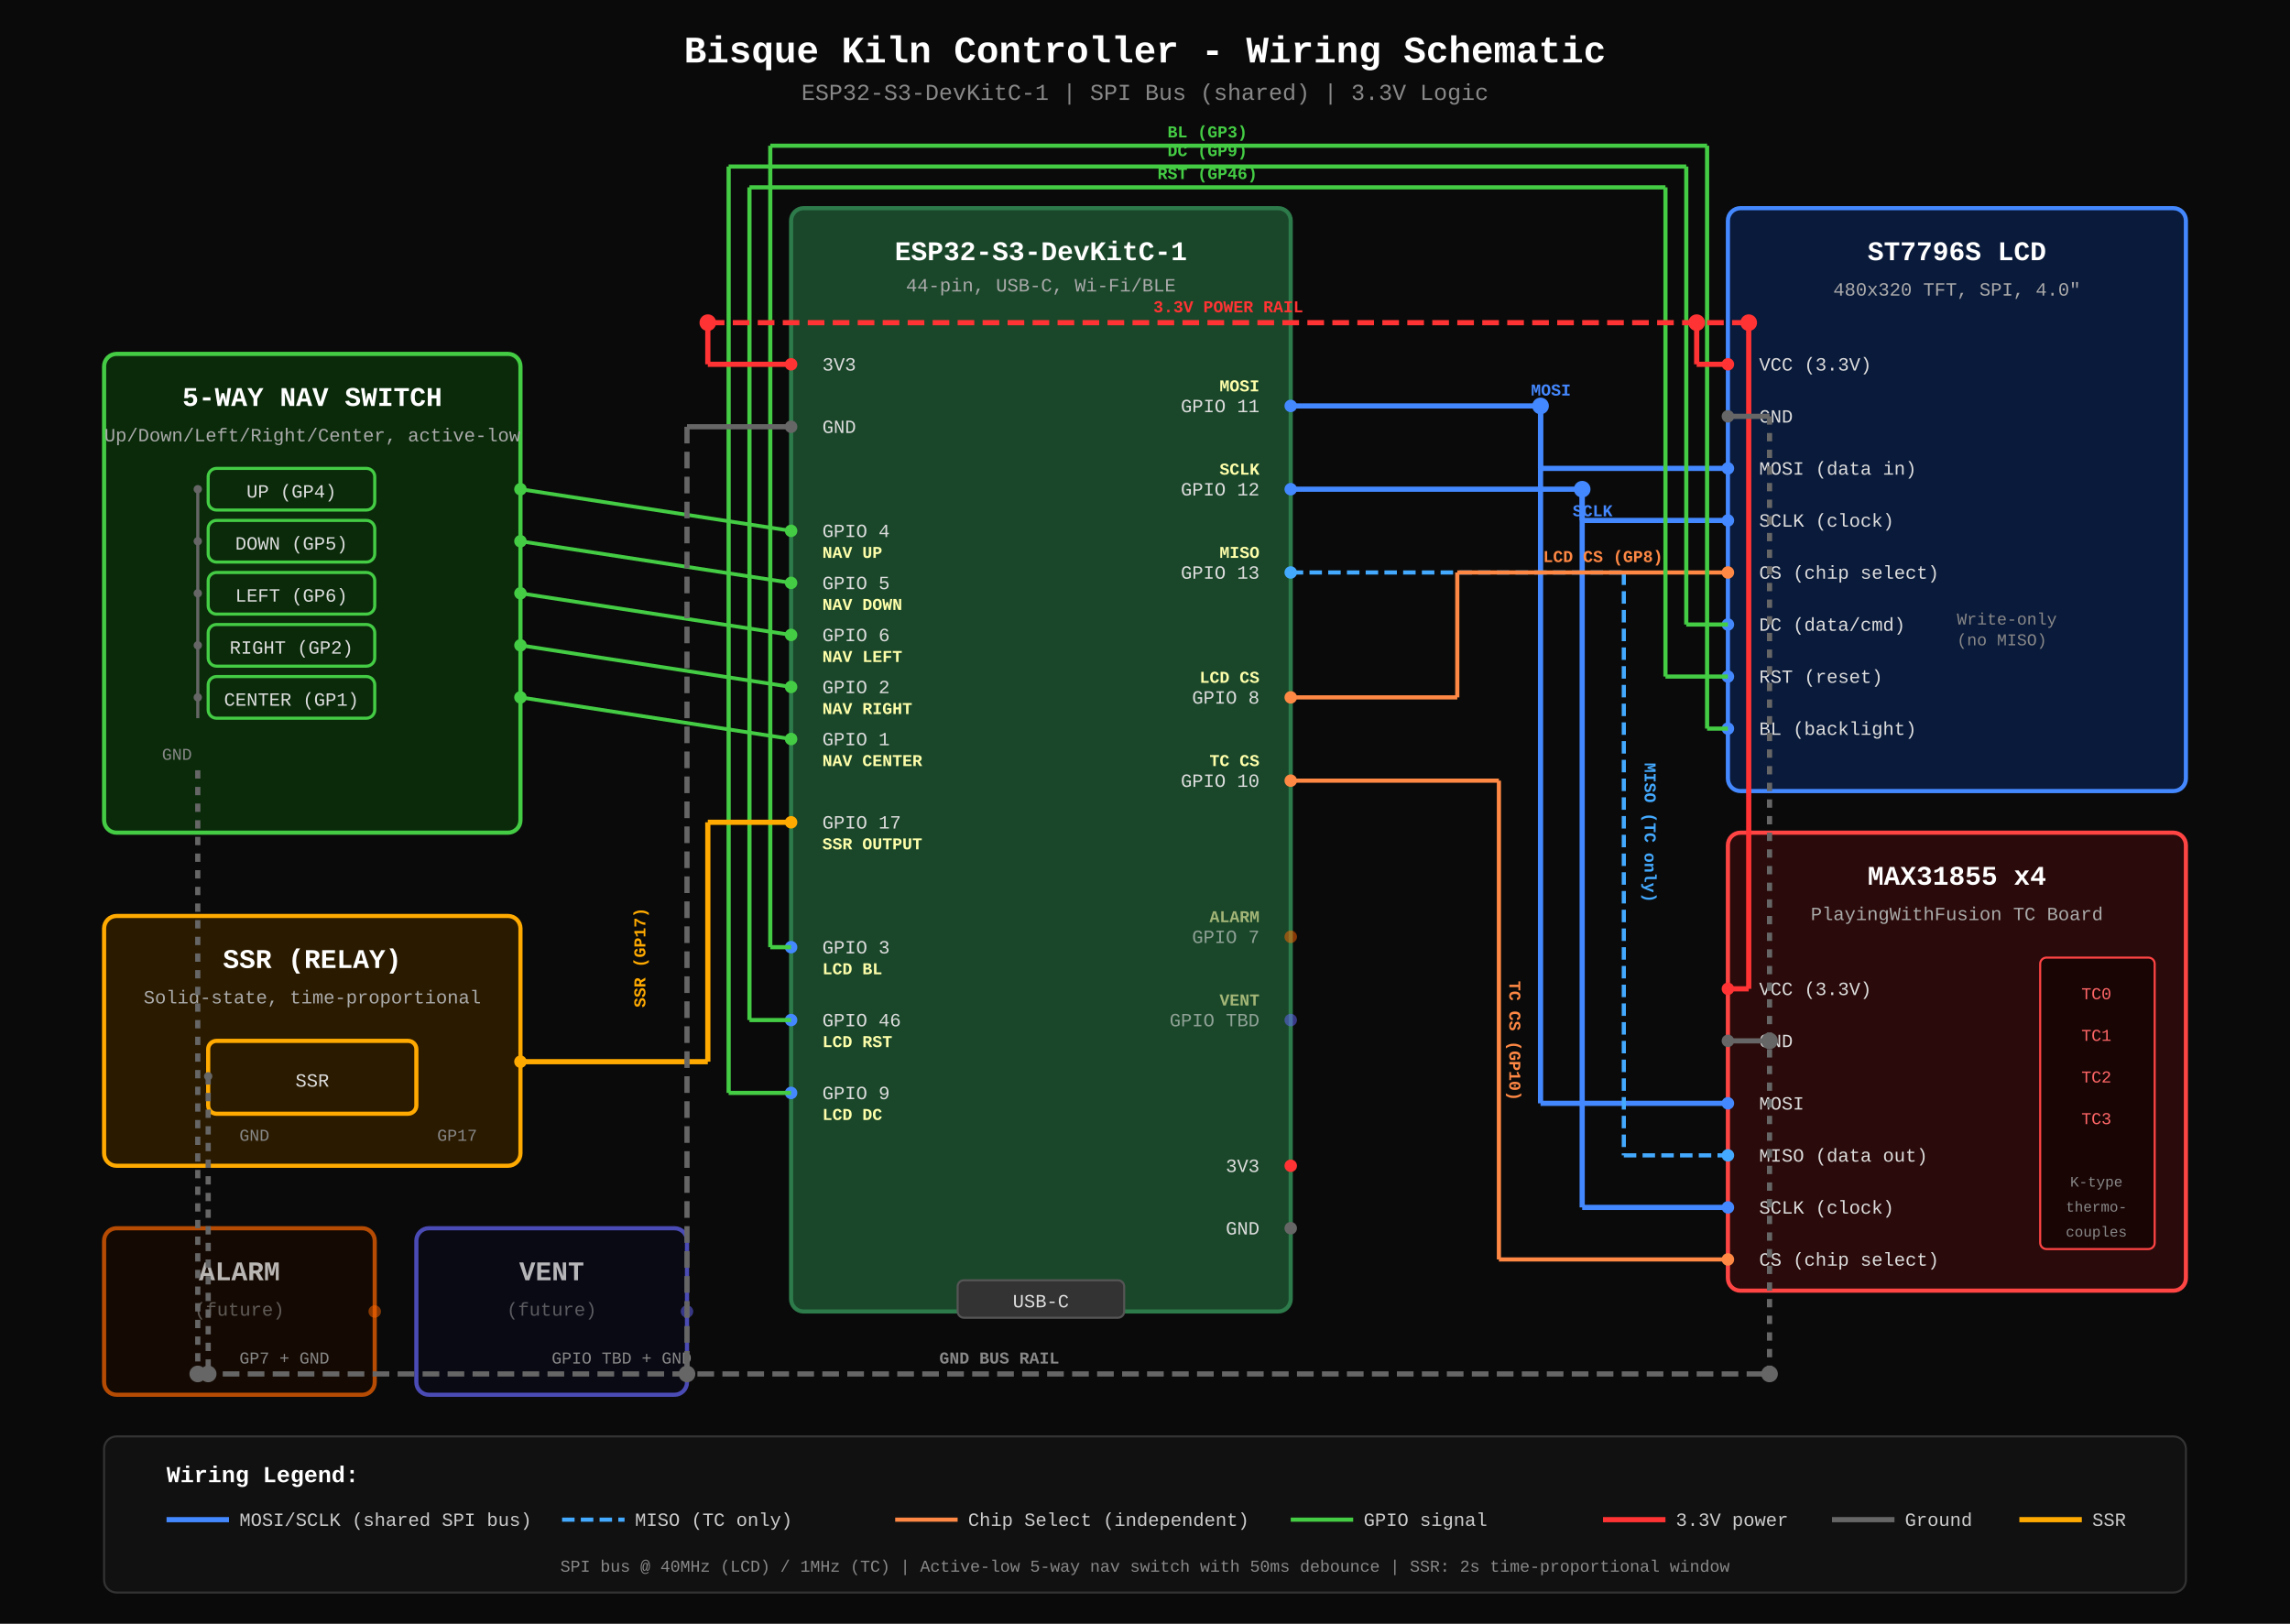
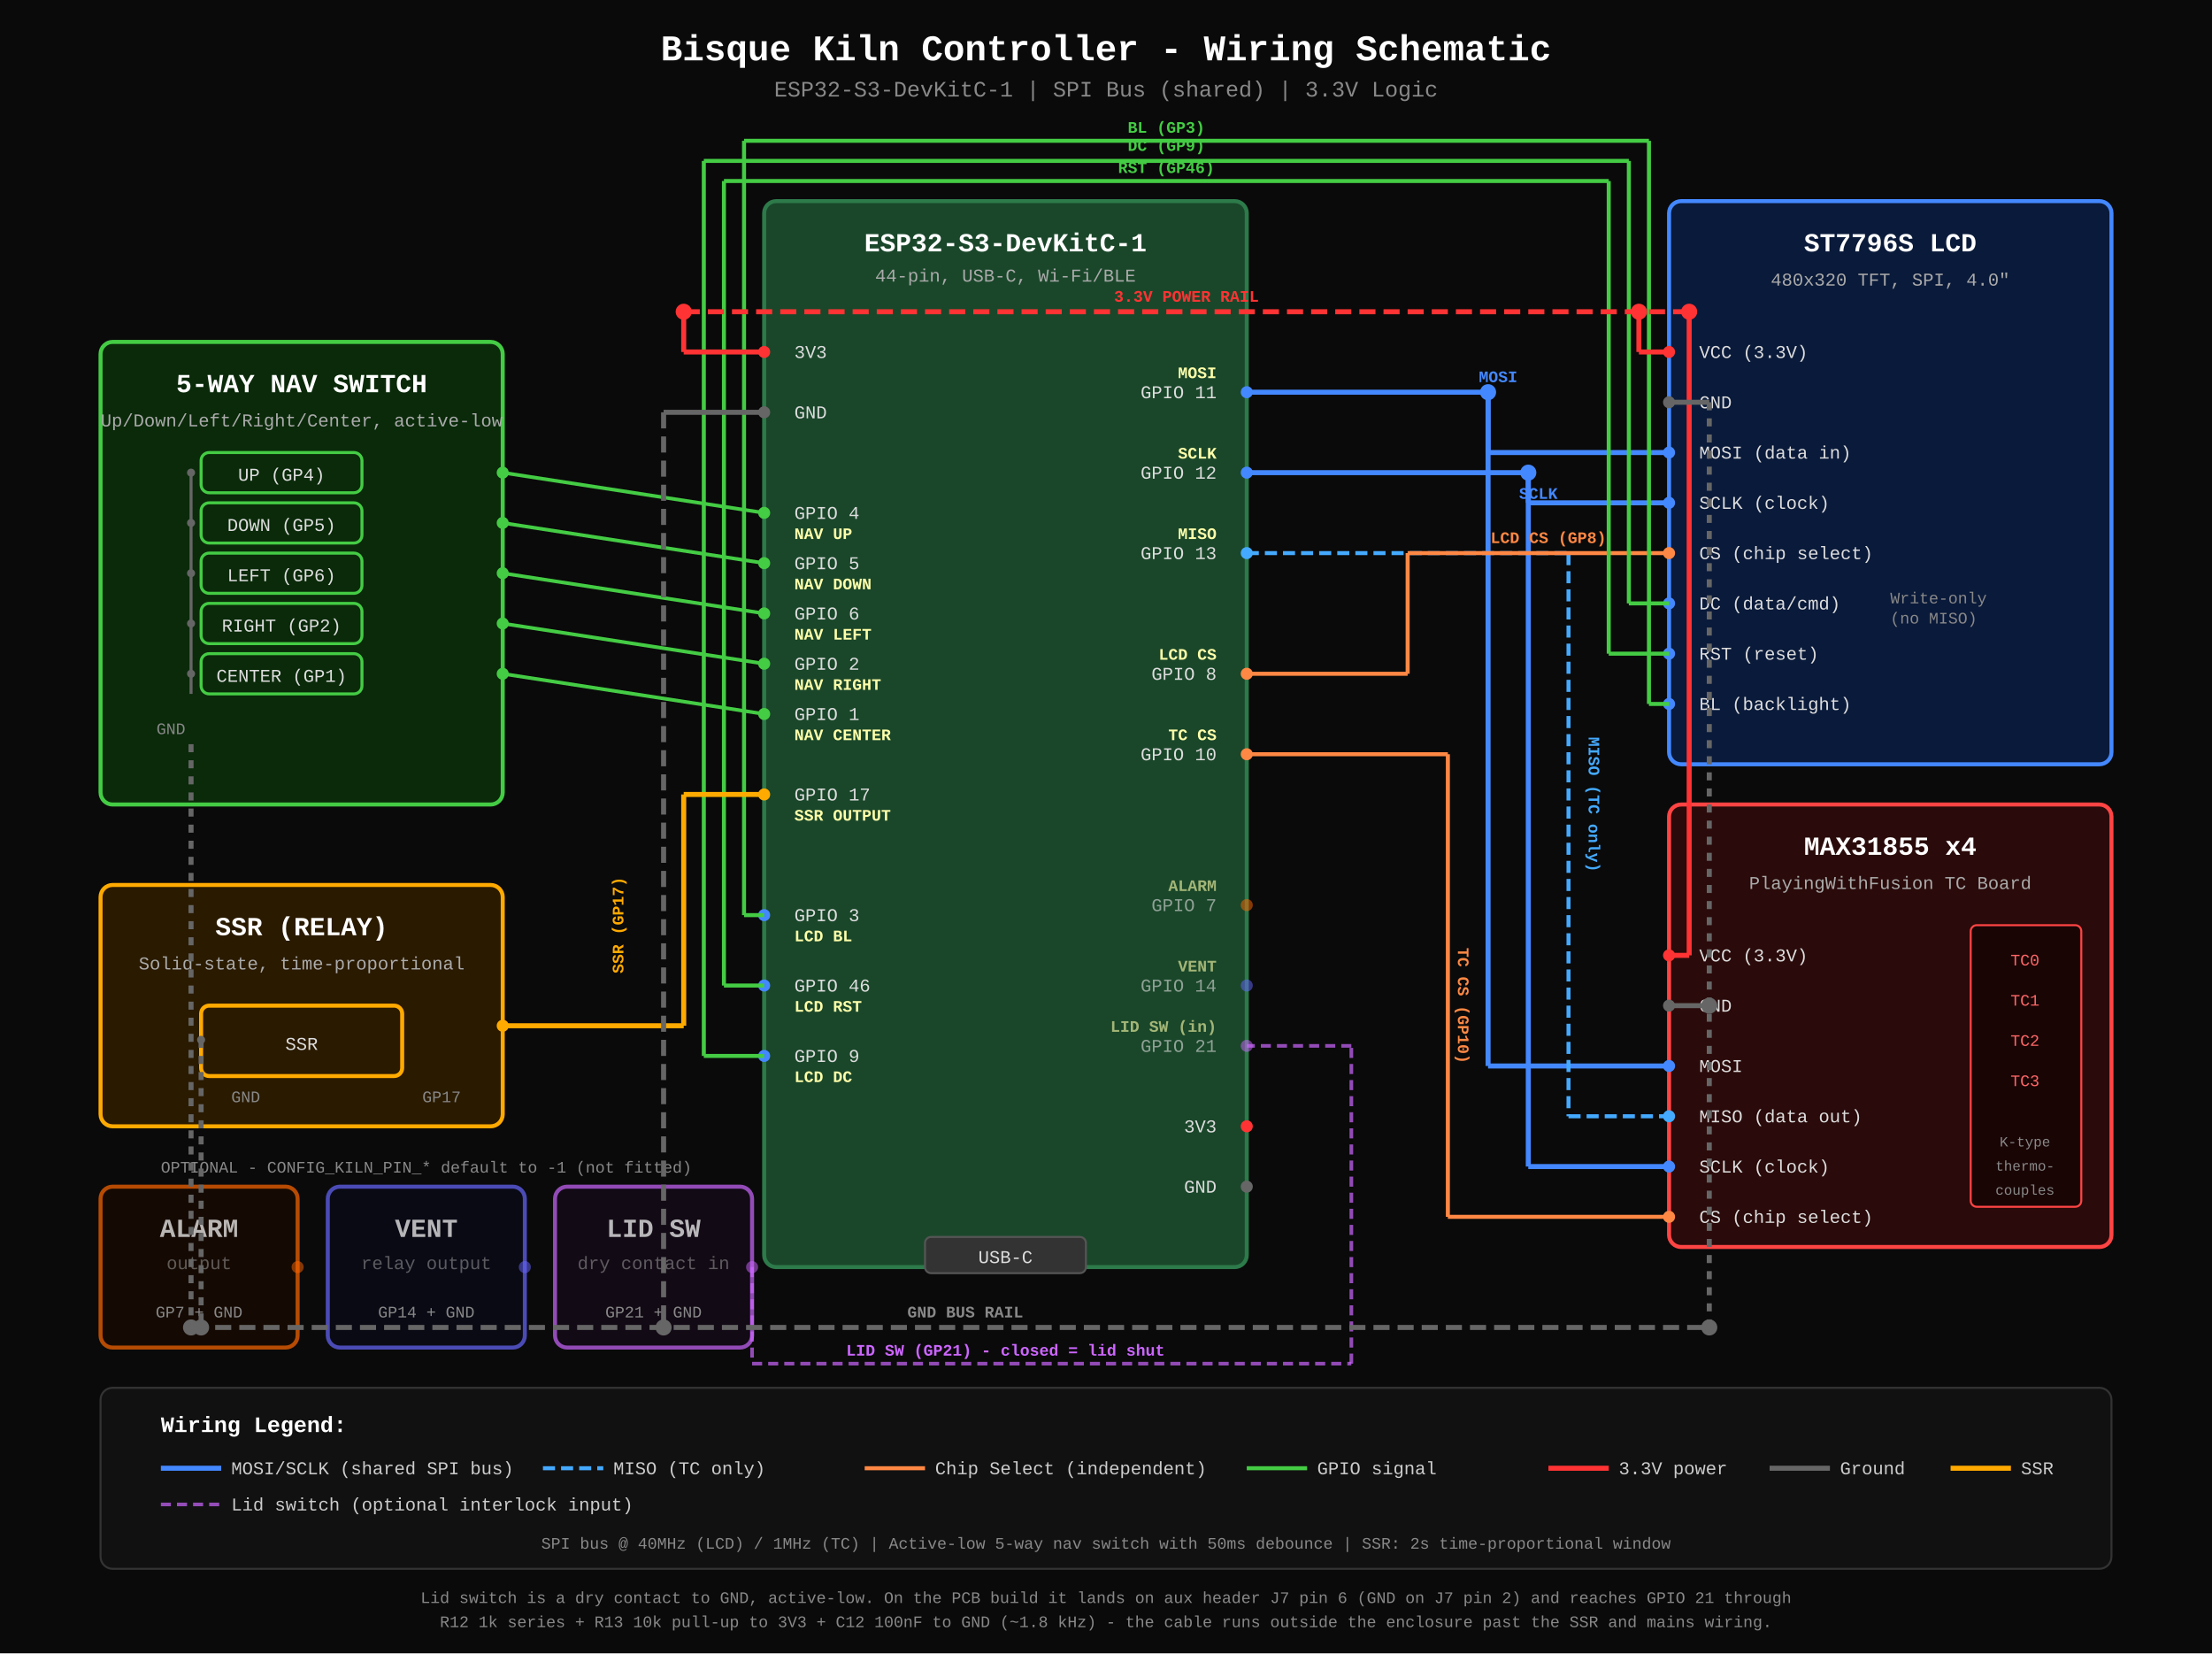
- <svg xmlns="http://www.w3.org/2000/svg" viewBox="0 0 1100 780" font-family="'Courier New', monospace">
+ <svg xmlns="http://www.w3.org/2000/svg" viewBox="0 0 1100 822" font-family="'Courier New', monospace">
  <defs>
    <style>
      .bg { fill: #0a0a0a; }
      .title { font-size: 18px; fill: #fff; text-anchor: middle; font-weight: bold; }
      .subtitle { font-size: 11px; fill: #888; text-anchor: middle; }
      .comp-box { stroke-width: 2; rx: 6; }
      .comp-label { font-size: 13px; fill: #fff; text-anchor: middle; font-weight: bold; }
      .comp-sublabel { font-size: 9px; fill: #aaa; text-anchor: middle; }
      .pin-text { font-size: 9px; fill: #ddd; }
      .pin-text-r { font-size: 9px; fill: #ddd; text-anchor: end; }
      .pin-text-c { font-size: 9px; fill: #ddd; text-anchor: middle; }
      .gpio-text { font-size: 8px; fill: #ffa; font-weight: bold; }
      .gpio-text-r { font-size: 8px; fill: #ffa; font-weight: bold; text-anchor: end; }
      .wire-spi { stroke: #4488ff; stroke-width: 2.5; fill: none; }
      .wire-spi-miso { stroke: #44aaff; stroke-width: 2; fill: none; stroke-dasharray: 6,3; }
      .wire-cs { stroke: #ff8844; stroke-width: 2; fill: none; }
      .wire-gpio { stroke: #44cc44; stroke-width: 2; fill: none; }
      .wire-pwr { stroke: #ff3333; stroke-width: 2.5; fill: none; }
      .wire-gnd { stroke: #666; stroke-width: 2.5; fill: none; }
      .wire-btn { stroke: #44cc44; stroke-width: 1.8; fill: none; }
      .wire-ssr { stroke: #ffaa00; stroke-width: 2.5; fill: none; }
+       .wire-lid { stroke: #cc66ff; stroke-width: 1.8; fill: none; stroke-dasharray: 5,3; opacity: 0.7; }
      .wire-label { font-size: 8px; text-anchor: middle; font-weight: bold; }
      .bus-line { stroke-width: 4; fill: none; }
      .bus-spi { stroke: #4488ff; }
      .bus-pwr { stroke: #ff3333; }
      .bus-gnd { stroke: #666; }
      .node { r: 4; }
      .node-spi { fill: #4488ff; }
      .node-pwr { fill: #ff3333; }
      .node-gnd { fill: #666; }
      .node-cs { fill: #ff8844; }
      .legend-box { fill: #111; stroke: #333; stroke-width: 1; rx: 6; }
      .legend-text { font-size: 9px; fill: #ccc; }
      .legend-title { font-size: 11px; fill: #fff; font-weight: bold; }
      .note { font-size: 8px; fill: #888; }
      .pin-dot { r: 3; }
    </style>
    <marker id="arr" markerWidth="8" markerHeight="6" refX="8" refY="3" orient="auto">
      <path d="M0,0 L8,3 L0,6 Z" fill="#888" />
    </marker>
  </defs>
-   <rect width="1100" height="780" class="bg" />
+   <rect width="1100" height="822" class="bg" />
  <text x="550" y="30" class="title">Bisque Kiln Controller - Wiring Schematic</text>
  <text x="550" y="48" class="subtitle">ESP32-S3-DevKitC-1 | SPI Bus (shared) | 3.3V Logic</text>
  <rect x="380" y="100" width="240" height="530" class="comp-box" fill="#1a472a" stroke="#2d7a4a" />
  <text x="500" y="125" class="comp-label">ESP32-S3-DevKitC-1</text>
  <text x="500" y="140" class="comp-sublabel">44-pin, USB-C, Wi-Fi/BLE</text>
  <g id="esp-left">
    <circle cx="380" cy="175" r="3" fill="#ff3333" />
    <text x="395" y="178" class="pin-text" fill="#ff8888">3V3</text>
    <circle cx="380" cy="205" r="3" fill="#666" />
    <text x="395" y="208" class="pin-text" fill="#999">GND</text>
    <circle cx="380" cy="255" r="3" fill="#44cc44" />
    <text x="395" y="258" class="pin-text">GPIO 4</text>
    <text x="395" y="268" class="gpio-text">NAV UP</text>
    <circle cx="380" cy="280" r="3" fill="#44cc44" />
    <text x="395" y="283" class="pin-text">GPIO 5</text>
    <text x="395" y="293" class="gpio-text">NAV DOWN</text>
    <circle cx="380" cy="305" r="3" fill="#44cc44" />
    <text x="395" y="308" class="pin-text">GPIO 6</text>
    <text x="395" y="318" class="gpio-text">NAV LEFT</text>
    <circle cx="380" cy="330" r="3" fill="#44cc44" />
    <text x="395" y="333" class="pin-text">GPIO 2</text>
    <text x="395" y="343" class="gpio-text">NAV RIGHT</text>
    <circle cx="380" cy="355" r="3" fill="#44cc44" />
    <text x="395" y="358" class="pin-text">GPIO 1</text>
    <text x="395" y="368" class="gpio-text">NAV CENTER</text>
    <circle cx="380" cy="395" r="3" fill="#ffaa00" />
    <text x="395" y="398" class="pin-text">GPIO 17</text>
    <text x="395" y="408" class="gpio-text">SSR OUTPUT</text>
    <circle cx="380" cy="455" r="3" fill="#4488ff" />
    <text x="395" y="458" class="pin-text">GPIO 3</text>
    <text x="395" y="468" class="gpio-text">LCD BL</text>
    <circle cx="380" cy="490" r="3" fill="#4488ff" />
    <text x="395" y="493" class="pin-text">GPIO 46</text>
    <text x="395" y="503" class="gpio-text">LCD RST</text>
    <circle cx="380" cy="525" r="3" fill="#4488ff" />
    <text x="395" y="528" class="pin-text">GPIO 9</text>
    <text x="395" y="538" class="gpio-text">LCD DC</text>
  </g>
  <g id="esp-right">
    <circle cx="620" cy="195" r="3" fill="#4488ff" />
    <text x="605" y="198" class="pin-text-r">GPIO 11</text>
    <text x="605" y="188" class="gpio-text-r">MOSI</text>
    <circle cx="620" cy="235" r="3" fill="#4488ff" />
    <text x="605" y="238" class="pin-text-r">GPIO 12</text>
    <text x="605" y="228" class="gpio-text-r">SCLK</text>
    <circle cx="620" cy="275" r="3" fill="#44aaff" />
    <text x="605" y="278" class="pin-text-r">GPIO 13</text>
    <text x="605" y="268" class="gpio-text-r">MISO</text>
    <circle cx="620" cy="335" r="3" fill="#ff8844" />
    <text x="605" y="338" class="pin-text-r">GPIO 8</text>
    <text x="605" y="328" class="gpio-text-r">LCD CS</text>
    <circle cx="620" cy="375" r="3" fill="#ff8844" />
    <text x="605" y="378" class="pin-text-r">GPIO 10</text>
    <text x="605" y="368" class="gpio-text-r">TC CS</text>
    <circle cx="620" cy="450" r="3" fill="#ff6600" opacity="0.5" />
    <text x="605" y="453" class="pin-text-r" opacity="0.6">GPIO 7</text>
    <text x="605" y="443" class="gpio-text-r" opacity="0.6">ALARM</text>
    <circle cx="620" cy="490" r="3" fill="#6666ff" opacity="0.5" />
-     <text x="605" y="493" class="pin-text-r" opacity="0.6">GPIO TBD</text>
+     <text x="605" y="493" class="pin-text-r" opacity="0.6">GPIO 14</text>
    <text x="605" y="483" class="gpio-text-r" opacity="0.6">VENT</text>
+     <circle cx="620" cy="520" r="3" fill="#cc66ff" opacity="0.5" />
+     <text x="605" y="523" class="pin-text-r" opacity="0.6">GPIO 21</text>
+     <text x="605" y="513" class="gpio-text-r" opacity="0.6" fill="#e0a0ff">LID SW (in)</text>
    <circle cx="620" cy="560" r="3" fill="#ff3333" />
    <text x="605" y="563" class="pin-text-r" fill="#ff8888">3V3</text>
    <circle cx="620" cy="590" r="3" fill="#666" />
    <text x="605" y="593" class="pin-text-r" fill="#999">GND</text>
  </g>
  <rect x="460" y="615" width="80" height="18" fill="#333" stroke="#555" rx="3" />
  <text x="500" y="628" class="pin-text-c" fill="#aaa">USB-C</text>
  <rect x="830" y="100" width="220" height="280" class="comp-box" fill="#0a1a3a" stroke="#4488ff" />
  <text x="940" y="125" class="comp-label" fill="#4488ff">ST7796S LCD</text>
  <text x="940" y="142" class="comp-sublabel">480x320 TFT, SPI, 4.0"</text>
  <circle cx="830" cy="175" r="3" fill="#ff3333" />
  <text x="845" y="178" class="pin-text" fill="#ff8888">VCC (3.3V)</text>
  <circle cx="830" cy="200" r="3" fill="#666" />
  <text x="845" y="203" class="pin-text" fill="#999">GND</text>
  <circle cx="830" cy="225" r="3" fill="#4488ff" />
  <text x="845" y="228" class="pin-text">MOSI (data in)</text>
  <circle cx="830" cy="250" r="3" fill="#4488ff" />
  <text x="845" y="253" class="pin-text">SCLK (clock)</text>
  <circle cx="830" cy="275" r="3" fill="#ff8844" />
  <text x="845" y="278" class="pin-text">CS (chip select)</text>
  <circle cx="830" cy="300" r="3" fill="#4488ff" />
  <text x="845" y="303" class="pin-text">DC (data/cmd)</text>
  <circle cx="830" cy="325" r="3" fill="#4488ff" />
  <text x="845" y="328" class="pin-text">RST (reset)</text>
  <circle cx="830" cy="350" r="3" fill="#4488ff" />
  <text x="845" y="353" class="pin-text">BL (backlight)</text>
  <text x="940" y="300" class="note">Write-only</text>
  <text x="940" y="310" class="note">(no MISO)</text>
  <rect x="830" y="400" width="220" height="220" class="comp-box" fill="#2a0a0a" stroke="#ff4444" />
  <text x="940" y="425" class="comp-label" fill="#ff4444">MAX31855 x4</text>
  <text x="940" y="442" class="comp-sublabel">PlayingWithFusion TC Board</text>
  <circle cx="830" cy="475" r="3" fill="#ff3333" />
  <text x="845" y="478" class="pin-text" fill="#ff8888">VCC (3.3V)</text>
  <circle cx="830" cy="500" r="3" fill="#666" />
  <text x="845" y="503" class="pin-text" fill="#999">GND</text>
  <circle cx="830" cy="530" r="3" fill="#4488ff" />
  <text x="845" y="533" class="pin-text">MOSI</text>
  <circle cx="830" cy="555" r="3" fill="#44aaff" />
  <text x="845" y="558" class="pin-text">MISO (data out)</text>
  <circle cx="830" cy="580" r="3" fill="#4488ff" />
  <text x="845" y="583" class="pin-text">SCLK (clock)</text>
  <circle cx="830" cy="605" r="3" fill="#ff8844" />
  <text x="845" y="608" class="pin-text">CS (chip select)</text>
  <rect x="980" y="460" width="55" height="140" fill="#1a0505" stroke="#ff4444" stroke-width="1" rx="3" />
  <text x="1007" y="480" font-size="8" fill="#ff6666" text-anchor="middle">TC0</text>
  <text x="1007" y="500" font-size="8" fill="#ff6666" text-anchor="middle">TC1</text>
  <text x="1007" y="520" font-size="8" fill="#ff6666" text-anchor="middle">TC2</text>
  <text x="1007" y="540" font-size="8" fill="#ff6666" text-anchor="middle">TC3</text>
  <text x="1007" y="570" font-size="7" fill="#888" text-anchor="middle">K-type</text>
  <text x="1007" y="582" font-size="7" fill="#888" text-anchor="middle">thermo-</text>
  <text x="1007" y="594" font-size="7" fill="#888" text-anchor="middle">couples</text>
  <rect x="50" y="170" width="200" height="230" class="comp-box" fill="#0a2a0a" stroke="#44cc44" />
  <text x="150" y="195" class="comp-label" fill="#44cc44">5-WAY NAV SWITCH</text>
  <text x="150" y="212" class="comp-sublabel">Up/Down/Left/Right/Center, active-low</text>
  <g transform="translate(100, 225)">
    <rect x="0" y="0" width="80" height="20" fill="none" stroke="#44cc44" stroke-width="1.5" rx="4" />
    <text x="40" y="14" class="pin-text-c" fill="#44cc44">UP (GP4)</text>
  </g>
  <g transform="translate(100, 250)">
    <rect x="0" y="0" width="80" height="20" fill="none" stroke="#44cc44" stroke-width="1.5" rx="4" />
    <text x="40" y="14" class="pin-text-c" fill="#44cc44">DOWN (GP5)</text>
  </g>
  <g transform="translate(100, 275)">
    <rect x="0" y="0" width="80" height="20" fill="none" stroke="#44cc44" stroke-width="1.5" rx="4" />
    <text x="40" y="14" class="pin-text-c" fill="#44cc44">LEFT (GP6)</text>
  </g>
  <g transform="translate(100, 300)">
    <rect x="0" y="0" width="80" height="20" fill="none" stroke="#44cc44" stroke-width="1.5" rx="4" />
    <text x="40" y="14" class="pin-text-c" fill="#44cc44">RIGHT (GP2)</text>
  </g>
  <g transform="translate(100, 325)">
    <rect x="0" y="0" width="80" height="20" fill="none" stroke="#44cc44" stroke-width="1.5" rx="4" />
    <text x="40" y="14" class="pin-text-c" fill="#44cc44">CENTER (GP1)</text>
  </g>
  <line x1="95" y1="235" x2="95" y2="345" stroke="#666" stroke-width="1.5" />
  <circle cx="95" cy="235" r="2" fill="#666" />
  <circle cx="95" cy="260" r="2" fill="#666" />
  <circle cx="95" cy="285" r="2" fill="#666" />
  <circle cx="95" cy="310" r="2" fill="#666" />
  <circle cx="95" cy="335" r="2" fill="#666" />
  <text x="85" y="365" class="note" text-anchor="middle">GND</text>
  <circle cx="250" cy="235" r="3" fill="#44cc44" />
  <circle cx="250" cy="260" r="3" fill="#44cc44" />
  <circle cx="250" cy="285" r="3" fill="#44cc44" />
  <circle cx="250" cy="310" r="3" fill="#44cc44" />
  <circle cx="250" cy="335" r="3" fill="#44cc44" />
  <rect x="50" y="440" width="200" height="120" class="comp-box" fill="#2a1a00" stroke="#ffaa00" />
  <text x="150" y="465" class="comp-label" fill="#ffaa00">SSR (RELAY)</text>
  <text x="150" y="482" class="comp-sublabel">Solid-state, time-proportional</text>
  <rect x="100" y="500" width="100" height="35" fill="none" stroke="#ffaa00" stroke-width="2" rx="4" />
  <text x="150" y="522" class="pin-text-c" fill="#ffaa00">SSR</text>
  <circle cx="250" cy="510" r="3" fill="#ffaa00" />
  <text x="115" y="548" class="note">GND</text>
  <circle cx="100" cy="517" r="2" fill="#666" />
  <text x="210" y="548" class="note">GP17</text>
-   <rect x="50" y="590" width="130" height="80" class="comp-box" fill="#1a0a00" stroke="#ff6600" opacity="0.7" />
-   <text x="115" y="615" class="comp-label" fill="#ff6600" opacity="0.7">ALARM</text>
-   <text x="115" y="632" class="comp-sublabel" opacity="0.5">(future)</text>
-   <circle cx="180" cy="630" r="3" fill="#ff6600" opacity="0.5" />
-   <text x="115" y="655" class="note">GP7 + GND</text>
-   <rect x="200" y="590" width="130" height="80" class="comp-box" fill="#0a0a1a" stroke="#6666ff" opacity="0.7" />
-   <text x="265" y="615" class="comp-label" fill="#6666ff" opacity="0.7">VENT</text>
-   <text x="265" y="632" class="comp-sublabel" opacity="0.5">(future)</text>
-   <circle cx="330" cy="630" r="3" fill="#6666ff" opacity="0.5" />
-   <text x="265" y="655" class="note">GPIO TBD + GND</text>
+   <text x="212" y="583" class="note" text-anchor="middle" fill="#999">OPTIONAL - CONFIG_KILN_PIN_* default to -1 (not fitted)</text>
+   <rect x="50" y="590" width="98" height="80" class="comp-box" fill="#1a0a00" stroke="#ff6600" opacity="0.7" />
+   <text x="99" y="615" class="comp-label" fill="#ff6600" opacity="0.7">ALARM</text>
+   <text x="99" y="631" class="comp-sublabel" opacity="0.5">output</text>
+   <circle cx="148" cy="630" r="3" fill="#ff6600" opacity="0.5" />
+   <text x="99" y="655" class="note" text-anchor="middle">GP7 + GND</text>
+   <rect x="163" y="590" width="98" height="80" class="comp-box" fill="#0a0a1a" stroke="#6666ff" opacity="0.7" />
+   <text x="212" y="615" class="comp-label" fill="#6666ff" opacity="0.7">VENT</text>
+   <text x="212" y="631" class="comp-sublabel" opacity="0.5">relay output</text>
+   <circle cx="261" cy="630" r="3" fill="#6666ff" opacity="0.5" />
+   <text x="212" y="655" class="note" text-anchor="middle">GP14 + GND</text>
+   <rect x="276" y="590" width="98" height="80" class="comp-box" fill="#150a1a" stroke="#cc66ff" opacity="0.7" />
+   <text x="325" y="615" class="comp-label" fill="#cc66ff" opacity="0.7">LID SW</text>
+   <text x="325" y="631" class="comp-sublabel" opacity="0.5">dry contact in</text>
+   <circle cx="374" cy="630" r="3" fill="#cc66ff" opacity="0.5" />
+   <text x="325" y="655" class="note" text-anchor="middle">GP21 + GND</text>
  <line x1="620" y1="195" x2="740" y2="195" class="wire-spi" />
  <circle cx="740" cy="195" r="4" class="node node-spi" />
  <line x1="740" y1="195" x2="740" y2="225" class="wire-spi" />
  <line x1="740" y1="225" x2="830" y2="225" class="wire-spi" />
  <line x1="740" y1="195" x2="740" y2="530" class="wire-spi" />
  <line x1="740" y1="530" x2="830" y2="530" class="wire-spi" />
  <text x="745" y="190" class="wire-label" fill="#4488ff" text-anchor="start">MOSI</text>
  <line x1="620" y1="235" x2="760" y2="235" class="wire-spi" />
  <circle cx="760" cy="235" r="4" class="node node-spi" />
  <line x1="760" y1="235" x2="760" y2="250" class="wire-spi" />
  <line x1="760" y1="250" x2="830" y2="250" class="wire-spi" />
  <line x1="760" y1="235" x2="760" y2="580" class="wire-spi" />
  <line x1="760" y1="580" x2="830" y2="580" class="wire-spi" />
  <text x="765" y="248" class="wire-label" fill="#4488ff" text-anchor="start">SCLK</text>
  <line x1="620" y1="275" x2="780" y2="275" class="wire-spi-miso" />
  <line x1="780" y1="275" x2="780" y2="555" class="wire-spi-miso" />
  <line x1="780" y1="555" x2="830" y2="555" class="wire-spi-miso" />
  <text x="790" y="400" class="wire-label" fill="#44aaff" text-anchor="start" transform="rotate(90, 790, 400)">MISO (TC only)</text>
  <line x1="620" y1="335" x2="700" y2="335" class="wire-cs" />
  <line x1="700" y1="335" x2="700" y2="275" class="wire-cs" />
  <line x1="700" y1="275" x2="830" y2="275" class="wire-cs" />
  <text x="770" y="270" class="wire-label" fill="#ff8844">LCD CS (GP8)</text>
  <line x1="620" y1="375" x2="720" y2="375" class="wire-cs" />
  <line x1="720" y1="375" x2="720" y2="605" class="wire-cs" />
  <line x1="720" y1="605" x2="830" y2="605" class="wire-cs" />
  <text x="725" y="500" class="wire-label" fill="#ff8844" text-anchor="start" transform="rotate(90, 725, 500)">TC CS (GP10)</text>
  <line x1="380" y1="525" x2="350" y2="525" class="wire-gpio" />
  <line x1="350" y1="525" x2="350" y2="80" class="wire-gpio" />
  <line x1="350" y1="80" x2="810" y2="80" class="wire-gpio" />
  <line x1="810" y1="80" x2="810" y2="300" class="wire-gpio" />
  <line x1="810" y1="300" x2="830" y2="300" class="wire-gpio" />
  <text x="580" y="75" class="wire-label" fill="#44cc44">DC (GP9)</text>
  <line x1="380" y1="490" x2="360" y2="490" class="wire-gpio" />
  <line x1="360" y1="490" x2="360" y2="90" class="wire-gpio" />
  <line x1="360" y1="90" x2="800" y2="90" class="wire-gpio" />
  <line x1="800" y1="90" x2="800" y2="325" class="wire-gpio" />
  <line x1="800" y1="325" x2="830" y2="325" class="wire-gpio" />
  <text x="580" y="86" class="wire-label" fill="#44cc44">RST (GP46)</text>
  <line x1="380" y1="455" x2="370" y2="455" class="wire-gpio" />
  <line x1="370" y1="455" x2="370" y2="70" class="wire-gpio" />
  <line x1="370" y1="70" x2="820" y2="70" class="wire-gpio" />
  <line x1="820" y1="70" x2="820" y2="350" class="wire-gpio" />
  <line x1="820" y1="350" x2="830" y2="350" class="wire-gpio" />
  <text x="580" y="66" class="wire-label" fill="#44cc44">BL (GP3)</text>
  <line x1="250" y1="235" x2="380" y2="255" class="wire-btn" />
  <line x1="250" y1="260" x2="380" y2="280" class="wire-btn" />
  <line x1="250" y1="285" x2="380" y2="305" class="wire-btn" />
  <line x1="250" y1="310" x2="380" y2="330" class="wire-btn" />
  <line x1="250" y1="335" x2="380" y2="355" class="wire-btn" />
  <line x1="250" y1="510" x2="340" y2="510" class="wire-ssr" />
  <line x1="340" y1="510" x2="340" y2="395" class="wire-ssr" />
  <line x1="340" y1="395" x2="380" y2="395" class="wire-ssr" />
  <text x="310" y="460" class="wire-label" fill="#ffaa00" transform="rotate(-90, 310, 460)">SSR (GP17)</text>
+   <line x1="374" y1="630" x2="374" y2="678" class="wire-lid" />
+   <line x1="374" y1="678" x2="672" y2="678" class="wire-lid" />
+   <line x1="672" y1="678" x2="672" y2="520" class="wire-lid" />
+   <line x1="672" y1="520" x2="620" y2="520" class="wire-lid" />
+   <text x="500" y="674" class="wire-label" fill="#cc66ff">LID SW (GP21) - closed = lid shut</text>
  <line x1="380" y1="175" x2="340" y2="175" class="wire-pwr" />
  <line x1="340" y1="175" x2="340" y2="155" class="wire-pwr" />
  <line x1="340" y1="155" x2="840" y2="155" class="wire-pwr" stroke-dasharray="8,4" />
  <circle cx="340" cy="155" r="4" class="node node-pwr" />
  <line x1="815" y1="155" x2="815" y2="175" class="wire-pwr" />
  <line x1="815" y1="175" x2="830" y2="175" class="wire-pwr" />
  <circle cx="815" cy="155" r="4" class="node node-pwr" />
  <line x1="840" y1="155" x2="840" y2="475" class="wire-pwr" />
  <line x1="840" y1="475" x2="830" y2="475" class="wire-pwr" />
  <circle cx="840" cy="155" r="4" class="node node-pwr" />
  <text x="590" y="150" class="wire-label" fill="#ff3333">3.3V POWER RAIL</text>
  <line x1="380" y1="205" x2="330" y2="205" class="wire-gnd" />
  <line x1="330" y1="205" x2="330" y2="660" class="wire-gnd" stroke-dasharray="8,4" />
  <line x1="95" y1="370" x2="95" y2="660" class="wire-gnd" stroke-dasharray="4,4" />
  <line x1="95" y1="660" x2="850" y2="660" class="wire-gnd" stroke-dasharray="8,4" />
  <circle cx="330" cy="660" r="4" class="node node-gnd" />
  <circle cx="95" cy="660" r="4" class="node node-gnd" />
  <line x1="100" y1="517" x2="100" y2="660" class="wire-gnd" stroke-dasharray="4,4" />
  <circle cx="100" cy="660" r="4" class="node node-gnd" />
  <line x1="830" y1="200" x2="850" y2="200" class="wire-gnd" />
  <line x1="850" y1="200" x2="850" y2="660" class="wire-gnd" stroke-dasharray="4,4" />
  <circle cx="850" cy="660" r="4" class="node node-gnd" />
  <line x1="830" y1="500" x2="850" y2="500" class="wire-gnd" />
  <circle cx="850" cy="500" r="4" class="node node-gnd" />
  <text x="480" y="655" class="wire-label" fill="#888">GND BUS RAIL</text>
-   <rect x="50" y="690" width="1000" height="75" class="legend-box" />
+   <rect x="50" y="690" width="1000" height="90" class="legend-box" />
  <text x="80" y="712" class="legend-title">Wiring Legend:</text>
  <line x1="80" y1="730" x2="110" y2="730" class="wire-spi" />
  <text x="115" y="733" class="legend-text">MOSI/SCLK (shared SPI bus)</text>
  <line x1="270" y1="730" x2="300" y2="730" class="wire-spi-miso" />
  <text x="305" y="733" class="legend-text">MISO (TC only)</text>
  <line x1="430" y1="730" x2="460" y2="730" class="wire-cs" />
  <text x="465" y="733" class="legend-text">Chip Select (independent)</text>
  <line x1="620" y1="730" x2="650" y2="730" class="wire-gpio" />
  <text x="655" y="733" class="legend-text">GPIO signal</text>
  <line x1="770" y1="730" x2="800" y2="730" class="wire-pwr" />
  <text x="805" y="733" class="legend-text">3.3V power</text>
  <line x1="880" y1="730" x2="910" y2="730" class="wire-gnd" />
  <text x="915" y="733" class="legend-text">Ground</text>
  <line x1="970" y1="730" x2="1000" y2="730" class="wire-ssr" />
  <text x="1005" y="733" class="legend-text">SSR</text>
-   <text x="550" y="755" class="note" text-anchor="middle">SPI bus @ 40MHz (LCD) / 1MHz (TC) | Active-low 5-way nav switch with 50ms debounce | SSR: 2s time-proportional window</text>
+   <line x1="80" y1="748" x2="110" y2="748" class="wire-lid" />
+   <text x="115" y="751" class="legend-text">Lid switch (optional interlock input)</text>
+   <text x="550" y="770" class="note" text-anchor="middle">SPI bus @ 40MHz (LCD) / 1MHz (TC) | Active-low 5-way nav switch with 50ms debounce | SSR: 2s time-proportional window</text>
+   <text x="550" y="797" class="note" text-anchor="middle" fill="#996699">Lid switch is a dry contact to GND, active-low. On the PCB build it lands on aux header J7 pin 6 (GND on J7 pin 2) and reaches GPIO 21 through</text>
+   <text x="550" y="809" class="note" text-anchor="middle" fill="#996699">R12 1k series + R13 10k pull-up to 3V3 + C12 100nF to GND (~1.8 kHz) - the cable runs outside the enclosure past the SSR and mains wiring.</text>
</svg>
